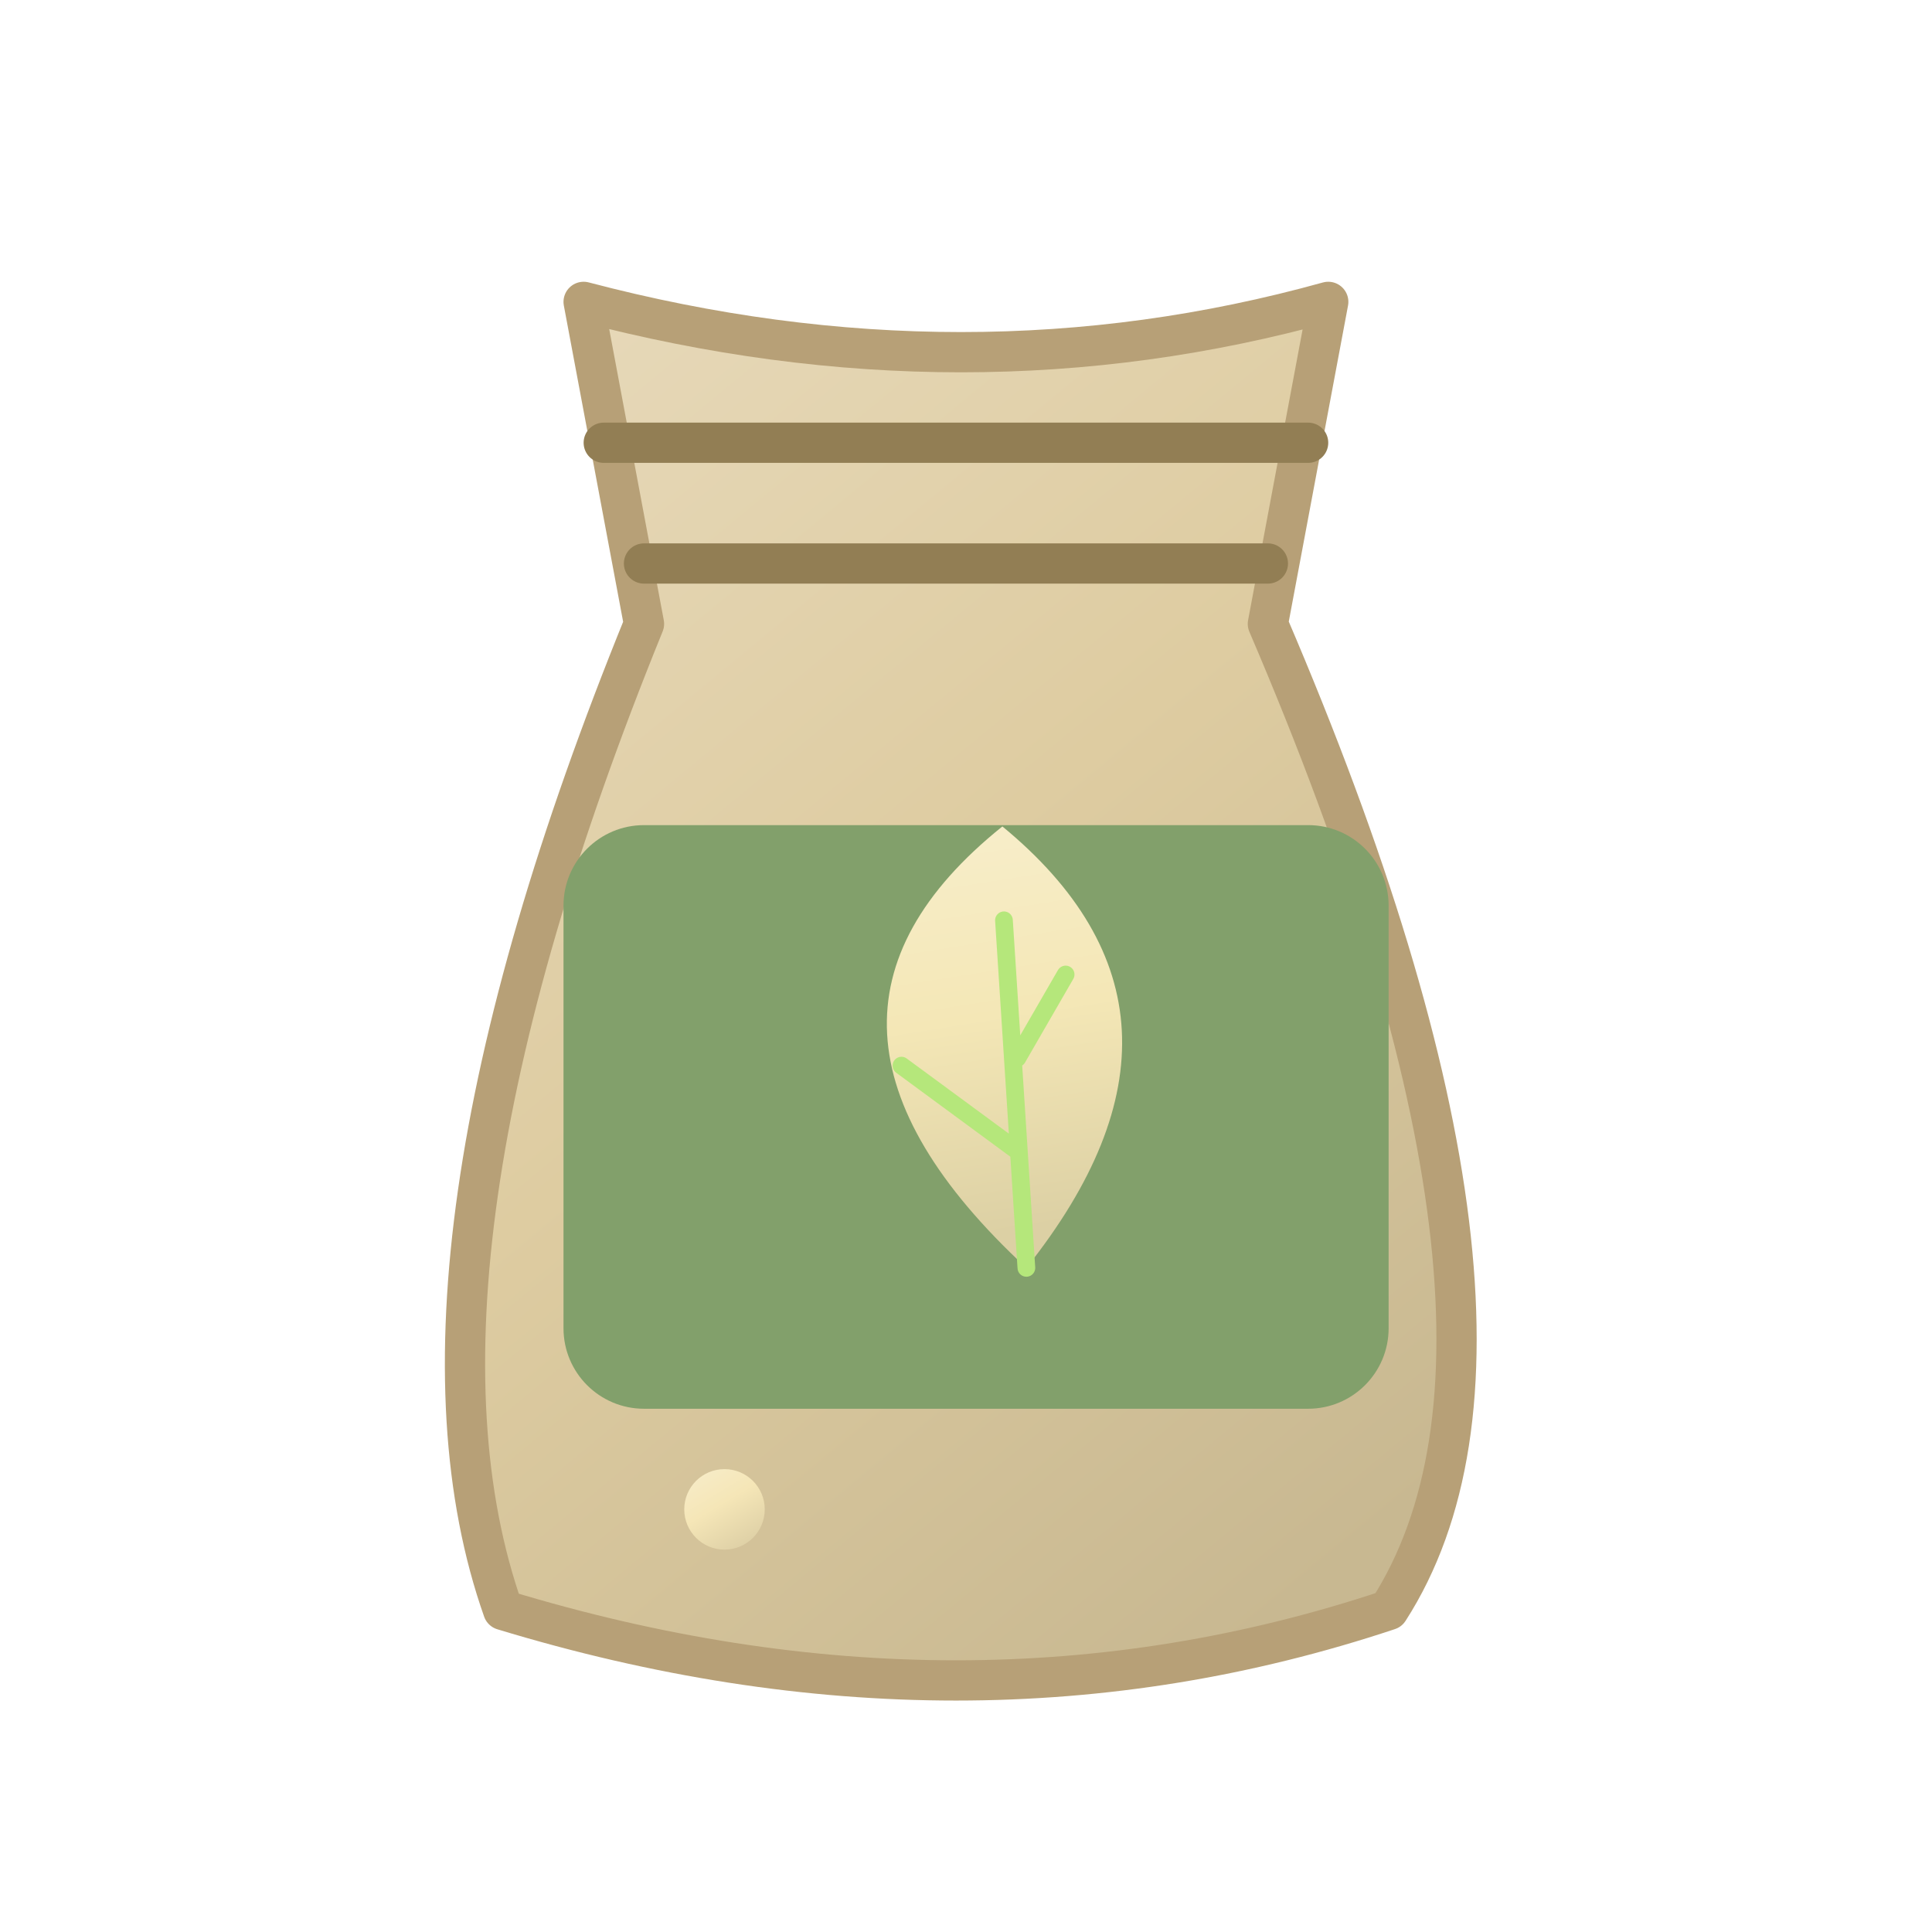
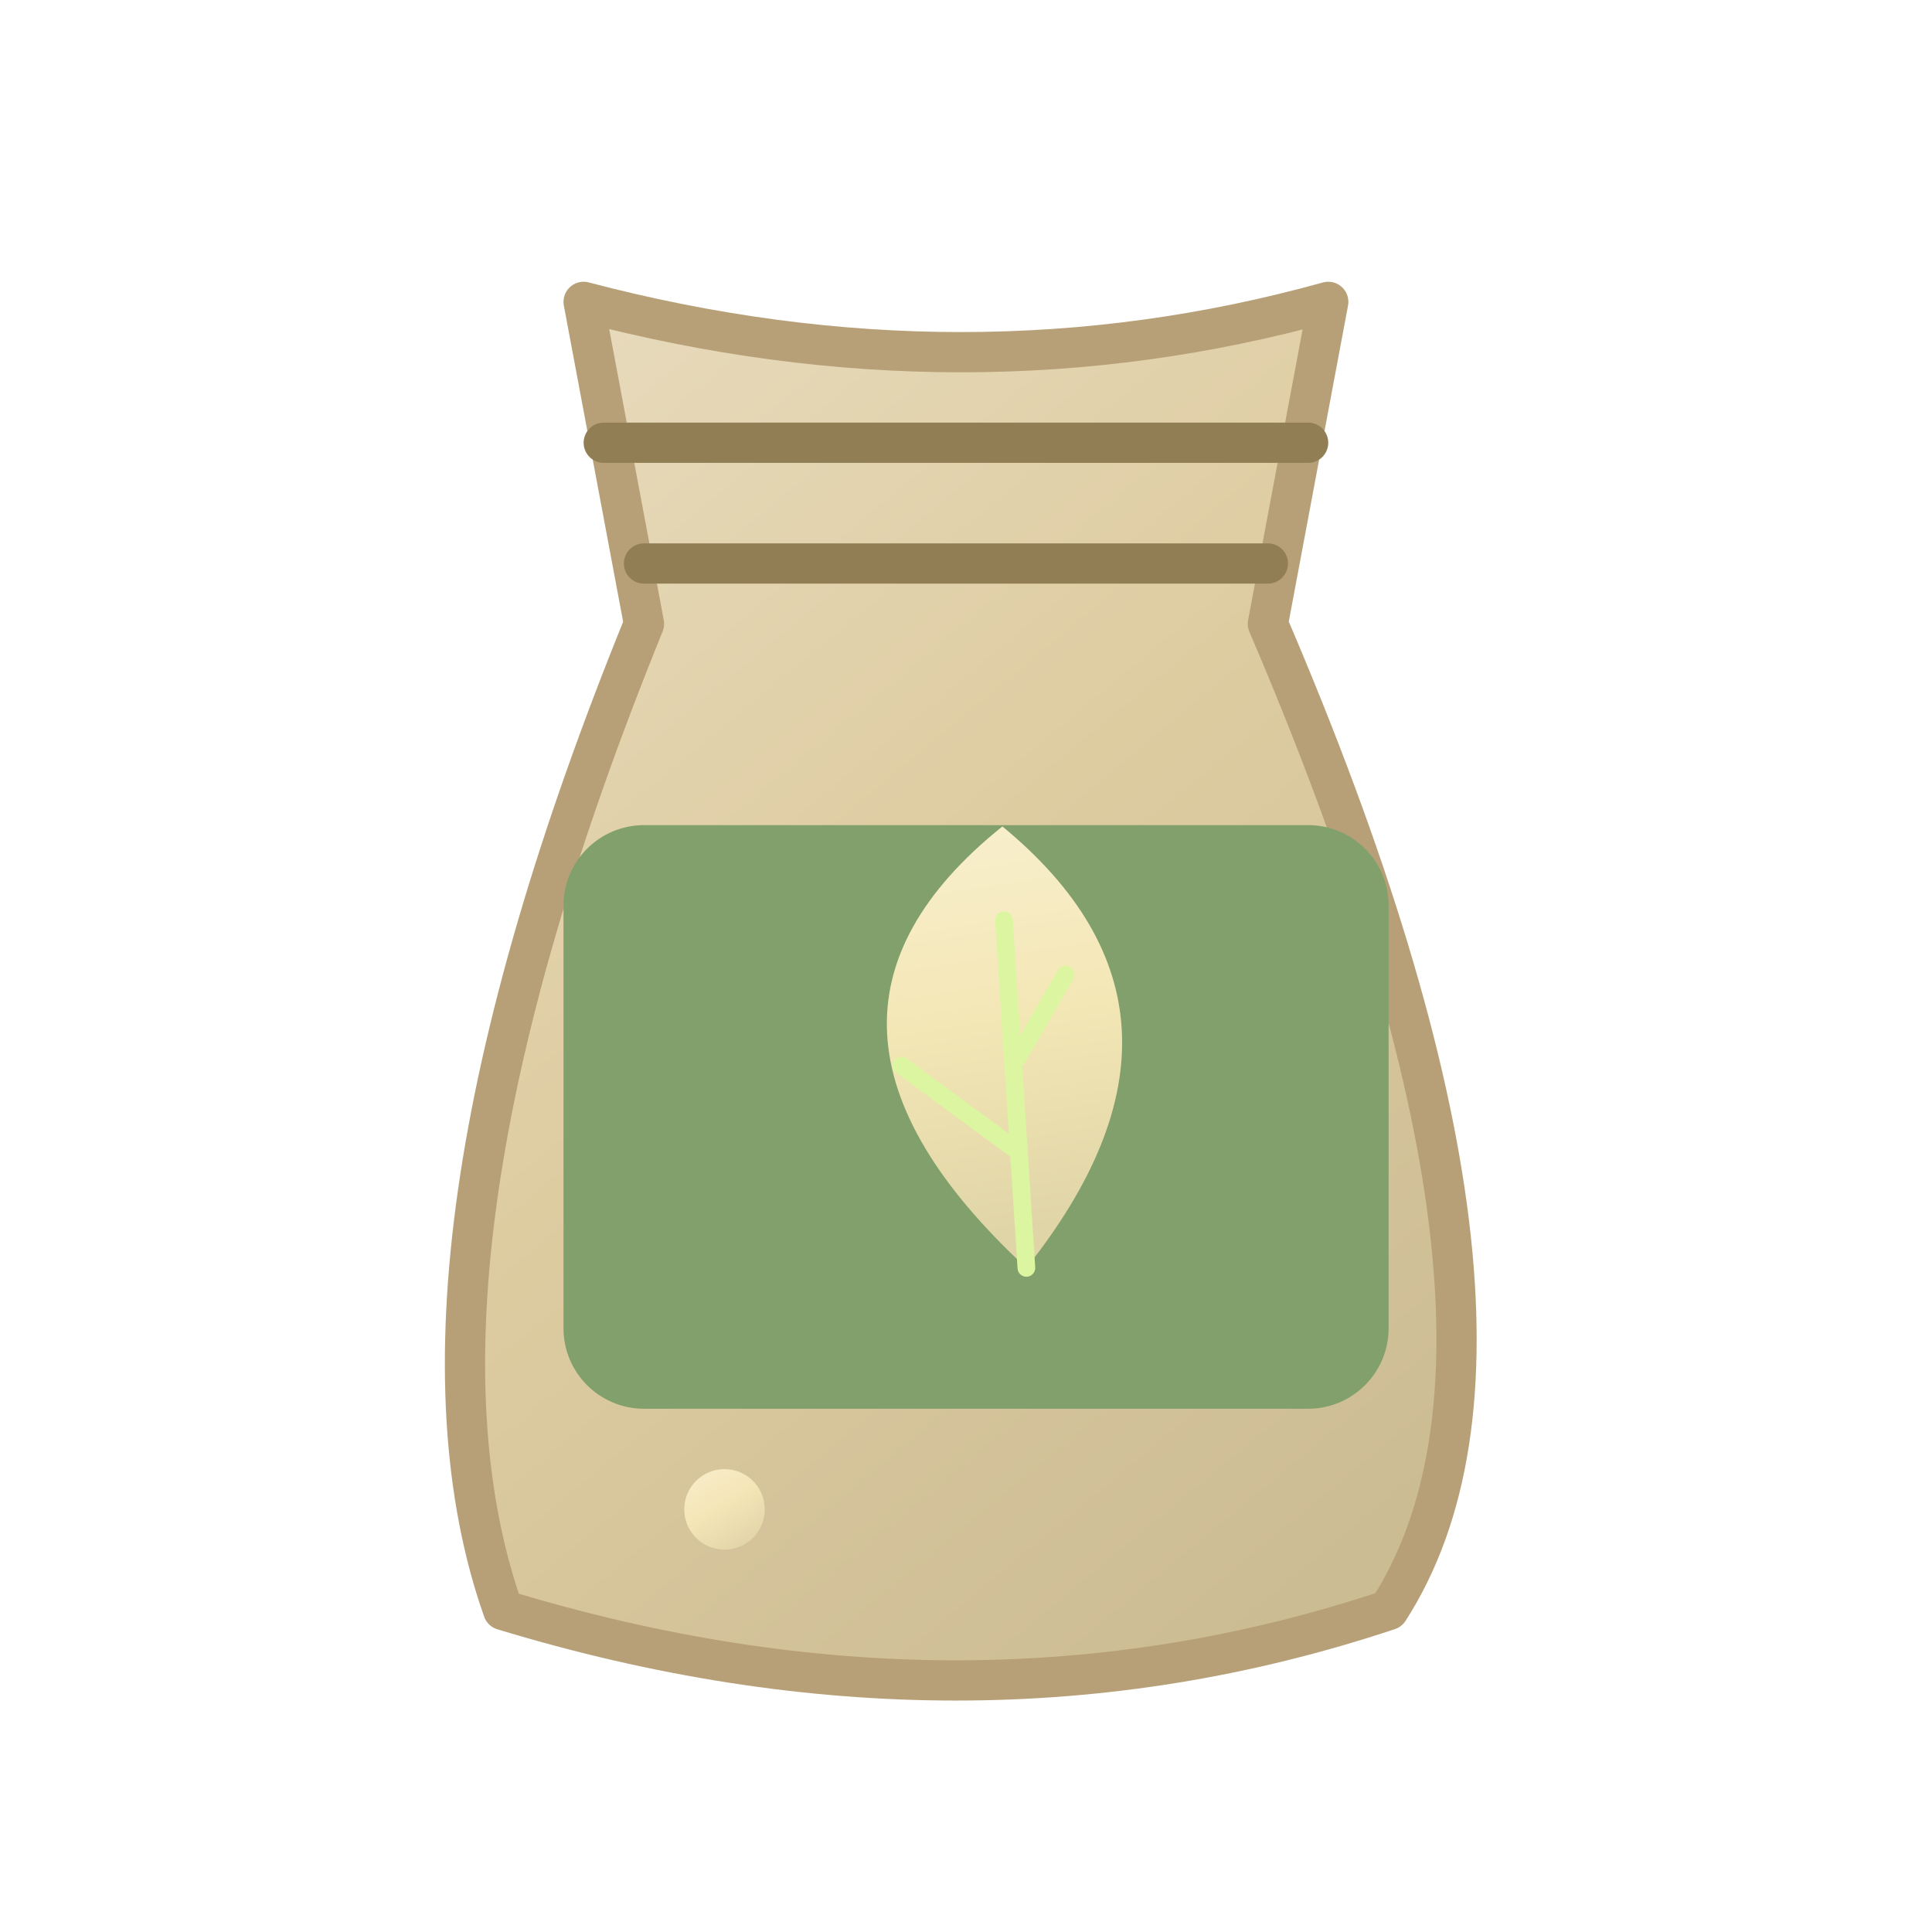
<svg xmlns="http://www.w3.org/2000/svg" width="96" height="96" viewBox="0 0 96 96">
  <defs>
    <linearGradient id="paintdecca1" x1="15%" y1="0%" x2="75%" y2="100%">
-       <stop stop-color="#e6d8b8" />
+       <stop stop-color="#e7dabb" />
      <stop offset=".45" stop-color="#decca1" />
-       <stop offset="1" stop-color="#c8b891" />
+       <stop offset="1" stop-color="#ccbc94" />
    </linearGradient>
    <linearGradient id="paintf4e7b6" x1="15%" y1="0%" x2="75%" y2="100%">
-       <stop stop-color="#f7edc8" />
+       <stop stop-color="#f7eeca" />
      <stop offset=".45" stop-color="#f4e7b6" />
-       <stop offset="1" stop-color="#dcd0a4" />
+       <stop offset="1" stop-color="#e0d5a7" />
    </linearGradient>
    <linearGradient id="paintf5e6b7" x1="15%" y1="0%" x2="75%" y2="100%">
-       <stop stop-color="#f7ecc8" />
+       <stop stop-color="#f8edcb" />
      <stop offset=".45" stop-color="#f5e6b7" />
-       <stop offset="1" stop-color="#ddcfa5" />
+       <stop offset="1" stop-color="#e1d4a8" />
    </linearGradient>
    <clipPath id="cell0">
      <rect x="0" y="0" width="96" height="96" />
    </clipPath>
  </defs>
  <g clip-path="url(#cell0)">
    <g transform="translate(0 0) rotate(0) scale(1)">
      <path d="M29 15 Q48 20 66 15 L63 31 Q78 66 69 80 Q48 87 25 80 Q19 63 32 31Z" fill="url(#paintdecca1)" stroke="#b7a077" stroke-width="2" stroke-linecap="round" stroke-linejoin="round" />
      <rect x="28" y="41" width="41" height="29" rx="4" fill="#82a06b" />
      <path d="M30 22 L65 22 M32 28 L63 28" fill="none" stroke="#927e54" stroke-width="2" stroke-linecap="round" stroke-linejoin="round" />
      <g transform="translate(51 63) rotate(30) scale(0.8)">
        <path d="M0 0 Q-22 -5 -15 -23 Q3 -20 0 0" fill="url(#paintf4e7b6)" />
-         <path d="M0 0 L-12 -18 M-4 -6 L-13 -7 M-7 -11 L-7 -17" fill="none" stroke="#b5e77b" stroke-width="1.1" stroke-linecap="round" stroke-linejoin="round" />
+         <path d="M0 0 L-12 -18 M-4 -6 L-13 -7 M-7 -11 L-7 -17" fill="none" stroke="#dcf5a0" stroke-width="1.1" stroke-linecap="round" stroke-linejoin="round" />
      </g>
      <ellipse cx="36" cy="75" rx="2" ry="2" fill="url(#paintf5e6b7)" />
    </g>
  </g>
</svg>
